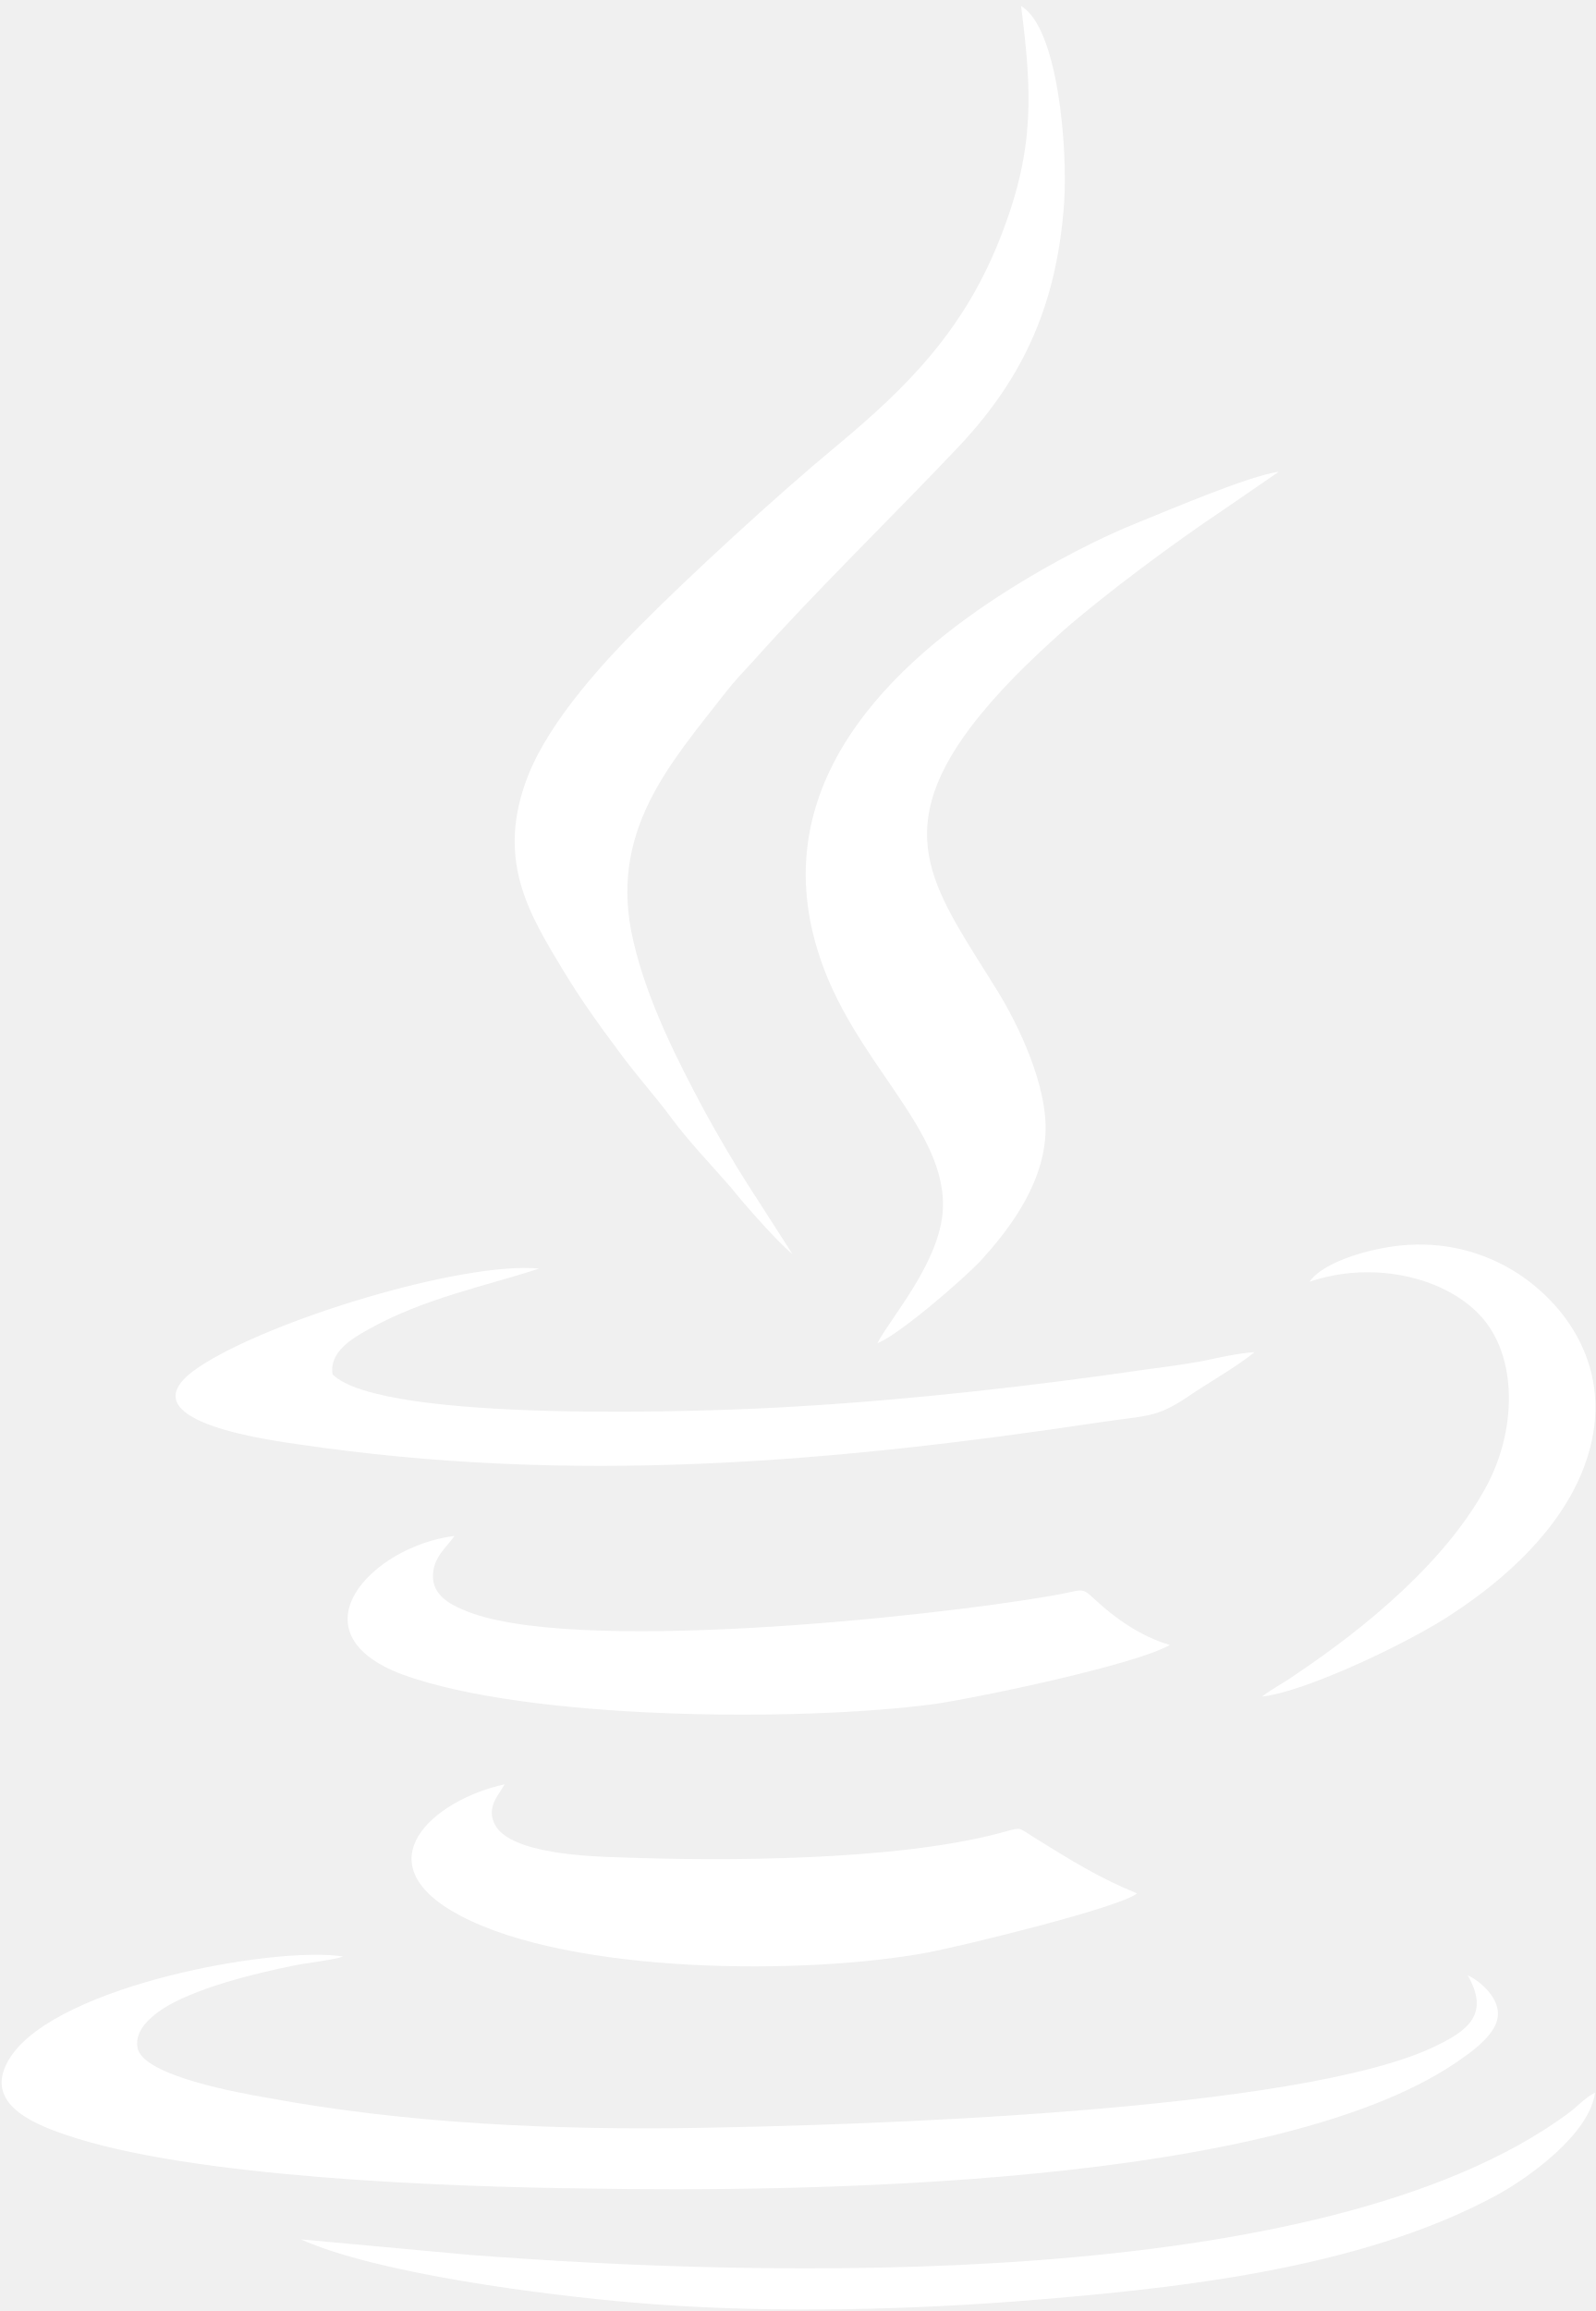
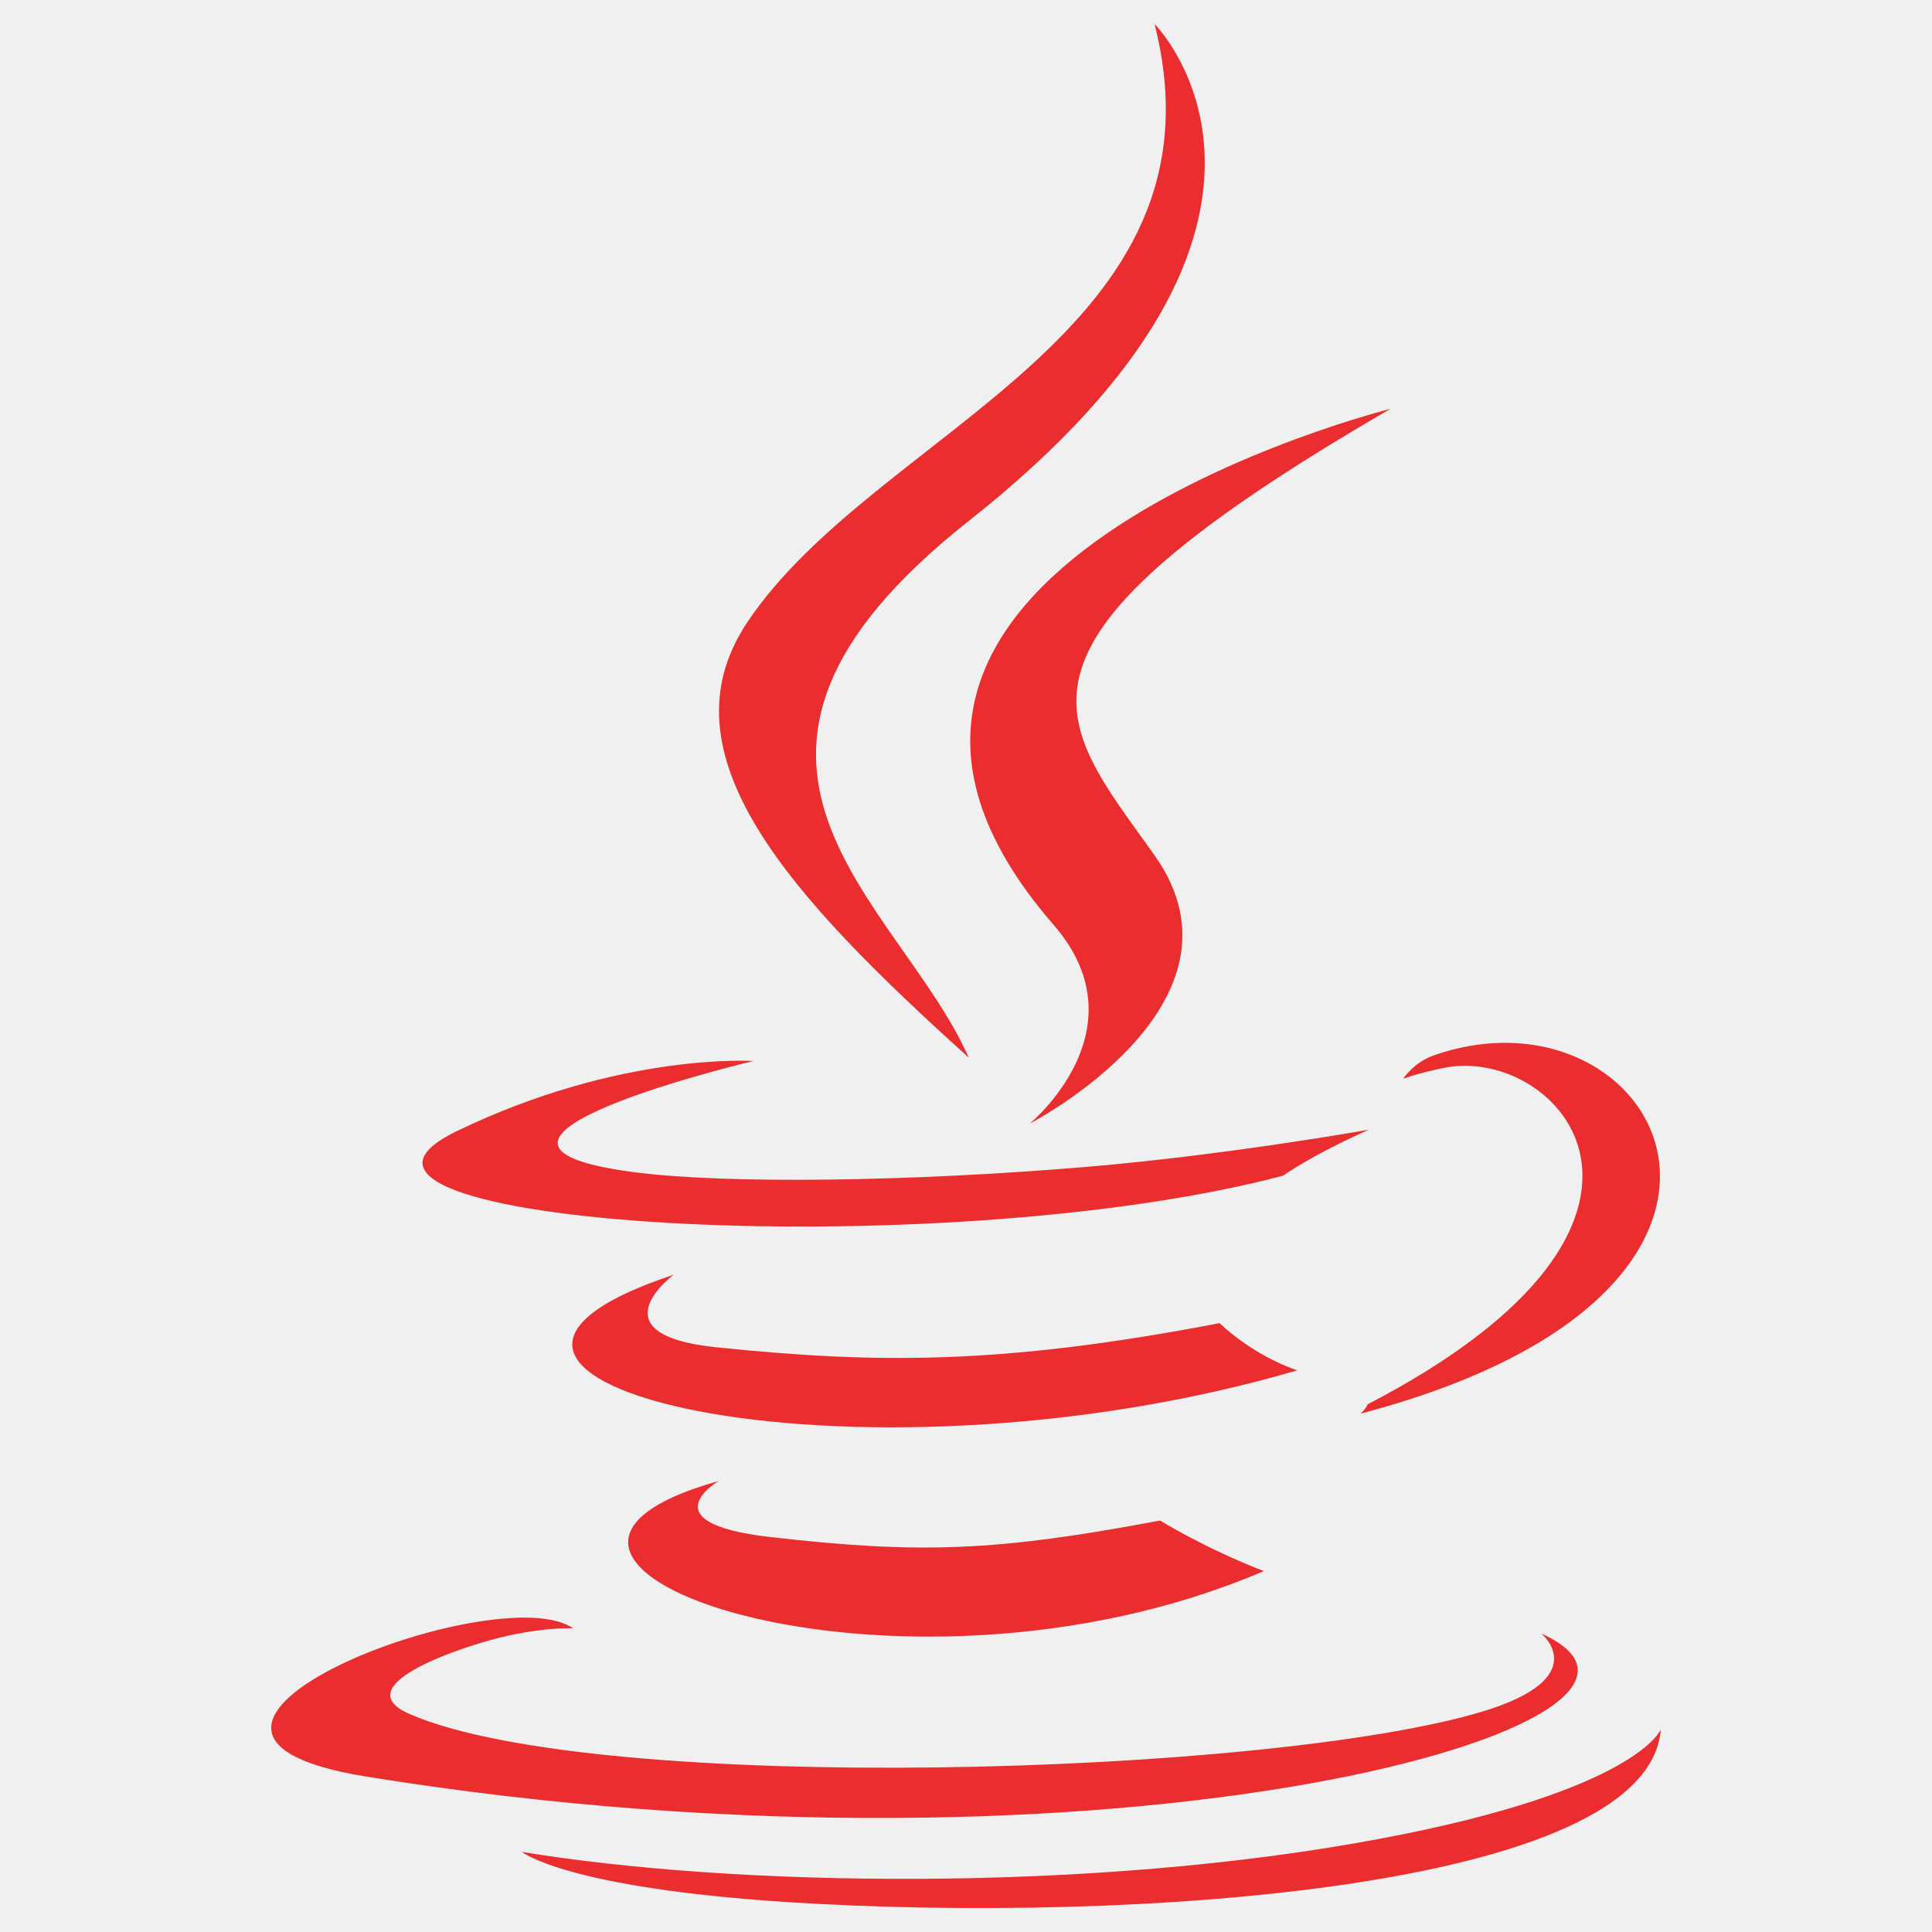
- <svg xmlns="http://www.w3.org/2000/svg" width="210" height="304" viewBox="0 0 210 304" fill="none">
-   <path fill-rule="evenodd" clip-rule="evenodd" d="M104.257 164.942L98.298 155.667C96.379 152.648 94.359 149.196 92.541 145.853C89.208 139.598 85.168 131.725 83.35 123.853C79.916 109.401 88.198 100.45 95.571 90.96C96.682 89.558 97.995 88.156 99.207 86.861C106.883 78.234 117.488 67.88 125.67 59.253C134.053 50.517 139.002 40.919 140.012 26.791C140.517 19.458 139.204 3.604 134.356 0.8C135.77 11.908 136.174 19.35 131.932 30.458C127.084 43.4 119.205 51.056 110.014 58.714C102.439 64.969 90.218 76.185 83.754 82.763C79.613 86.969 72.442 94.626 69.513 101.96C65.17 112.96 69.513 120.078 74.159 127.735C76.381 131.402 78.603 134.529 81.027 137.765C83.754 141.539 86.279 144.236 88.4 147.147C90.723 150.275 93.551 153.187 96.177 156.206C97.692 158.148 102.641 163.756 104.257 164.942Z" fill="white" />
-   <path fill-rule="evenodd" clip-rule="evenodd" d="M193.123 259.847C196.052 264.916 193.123 267.073 189.184 269.014C171.307 277.965 111.01 279.583 92.123 279.906C72.932 280.23 53.54 279.367 34.956 275.916C31.926 275.377 18.695 273.112 18.089 269.338C17.685 266.965 20.008 265.239 21.22 264.377C25.462 261.573 33.34 259.631 38.693 258.553C40.208 258.229 44.046 257.798 45.157 257.367C36.168 255.965 7.686 261.141 1.424 270.524C-2.515 276.455 4.05 279.259 8.494 280.769C24.957 286.485 59.095 287.671 77.174 287.887C104.142 288.319 168.984 287.995 192.719 270.524C194.133 269.553 196.86 267.396 197.062 265.347C197.466 262.867 194.638 260.494 193.123 259.847Z" fill="white" />
-   <path fill-rule="evenodd" clip-rule="evenodd" d="M115.438 176.697C118.266 175.619 126.75 168.285 129.073 165.805C132.103 162.461 137.153 156.422 137.557 149.304C137.961 142.833 133.82 134.529 131.295 130.431C123.316 117.49 116.852 110.048 127.76 95.597C131.396 90.852 135.335 87.077 139.88 82.979C145.435 78.126 154.424 71.439 160.888 67.125L168.261 62.057C164.322 62.596 154.02 67.018 149.98 68.635C144.526 70.792 138.264 74.135 133.416 77.155C117.054 87.293 100.893 103.146 107.559 124.931C112.004 139.706 125.033 148.549 124.023 159.657C123.316 166.452 117.256 173.246 115.438 176.697Z" fill="white" />
-   <path fill-rule="evenodd" clip-rule="evenodd" d="M149.609 249.064C144.559 247.015 140.822 244.642 136.277 241.838C133.651 240.22 134.661 240.328 131.328 241.191C117.693 244.75 95.574 244.858 81.333 244.319C77.697 244.211 67.294 243.887 65.173 240.113C63.86 237.74 65.678 236.122 66.385 234.72C56.992 236.769 47.498 245.073 60.527 251.976C75.172 259.741 106.078 259.848 122.137 256.829C126.682 255.966 147.488 250.897 149.609 249.064Z" fill="white" />
-   <path fill-rule="evenodd" clip-rule="evenodd" d="M153.934 216.382C150.096 215.304 146.561 212.715 144.238 210.558C142.117 208.617 142.824 209.156 138.38 209.911C122.321 212.715 74.547 217.784 60.912 211.745C59.094 210.99 57.074 209.803 56.973 207.539C56.872 204.843 58.892 203.441 59.801 202.039C48.792 203.441 38.288 214.764 52.933 220.265C69.497 226.304 105.353 226.52 123.028 224.147C128.886 223.284 149.49 218.97 153.934 216.382Z" fill="white" />
-   <path fill-rule="evenodd" clip-rule="evenodd" d="M165.064 177.878C162.943 177.986 160.216 178.633 158.095 179.064C155.671 179.496 153.348 179.819 150.823 180.143C136.077 182.3 119.816 184.133 105.07 184.996C93.556 185.751 50.226 187.261 43.762 180.79C43.257 177.878 46.388 176.045 48.307 174.966C55.782 170.76 63.66 169.25 70.932 166.878C60.831 165.907 35.379 173.672 26.188 179.819C16.29 186.398 32.854 189.094 39.015 189.957C75.275 195.349 109.211 192.437 145.066 187.045C150.924 186.182 152.136 186.506 156.176 183.81C159.004 181.868 162.539 179.927 165.064 177.878Z" fill="white" />
-   <path fill-rule="evenodd" clip-rule="evenodd" d="M39.59 294.578C49.69 299.108 71.81 301.912 83.223 302.883C99.282 304.285 116.957 303.961 133.117 302.775C153.923 301.157 178.668 298.677 196.95 288.755C201.293 286.382 209.171 280.666 209.878 275.274C208.565 275.921 207.454 277.215 206.242 278.078C173.921 301.804 100.09 299.539 61.911 296.627L39.59 294.578Z" fill="white" />
-   <path fill-rule="evenodd" clip-rule="evenodd" d="M172.308 168.61C180.186 165.914 189.276 167.748 194.225 172.493C199.679 177.669 199.679 187.483 195.841 195.033C190.589 205.17 179.681 214.121 170.49 220.269C168.975 221.347 167.46 222.102 166.046 223.18C171.904 222.533 185.842 215.847 191.094 212.288C197.861 207.866 205.335 201.288 208.466 192.876C212.91 180.905 206.446 171.846 199.578 167.424C195.639 164.944 190.892 163.434 185.337 163.757C181.095 163.973 174.227 165.806 172.308 168.61Z" fill="white" />
+ <svg xmlns="http://www.w3.org/2000/svg" viewBox="0 0 128 128">
+   <path fill="#EA2D2E" d="M47.617 98.12c-19.192 5.362 11.677 16.439 36.115 5.969-4.003-1.556-6.874-3.351-6.874-3.351-10.897 2.06-15.952 2.222-25.844 1.092-8.164-.935-3.397-3.71-3.397-3.71zm33.189-10.46c-14.444 2.779-22.787 2.69-33.354 1.6-8.171-.845-2.822-4.805-2.822-4.805-21.137 7.016 11.767 14.977 41.309 6.336-3.14-1.106-5.133-3.131-5.133-3.131zm11.319-60.575c.001 0-42.731 10.669-22.323 34.187 6.024 6.935-1.58 13.17-1.58 13.17s15.289-7.891 8.269-17.777c-6.559-9.215-11.587-13.793 15.634-29.58zm9.998 81.144s3.529 2.91-3.888 5.159c-14.102 4.272-58.706 5.56-71.095.171-4.45-1.938 3.899-4.625 6.526-5.192 2.739-.593 4.303-.485 4.303-.485-4.952-3.487-32.013 6.85-13.742 9.815 49.821 8.076 90.817-3.637 77.896-9.468zM85 77.896c2.395-1.634 5.703-3.053 5.703-3.053s-9.424 1.685-18.813 2.474c-11.494.964-23.823 1.154-30.012.326-14.652-1.959 8.033-7.348 8.033-7.348s-8.812-.596-19.644 4.644C17.455 81.134 61.958 83.958 85 77.896zm5.609 15.145c-.108.29-.468.616-.468.616 31.273-8.221 19.775-28.979 4.822-23.725-1.312.464-2 1.543-2 1.543s.829-.334 2.678-.72c7.559-1.575 18.389 10.119-5.032 22.286zM64.181 70.069c-4.614-10.429-20.26-19.553.007-35.559C89.459 14.563 76.492 1.587 76.492 1.587c5.23 20.608-18.451 26.833-26.999 39.667-5.821 8.745 2.857 18.142 14.688 28.815zm27.274 51.748c-19.187 3.612-42.854 3.191-56.887.874 0 0 2.874 2.38 17.646 3.331 22.476 1.437 57-.8 57.816-11.436.001 0-1.57 4.032-18.575 7.231z" />
</svg>
